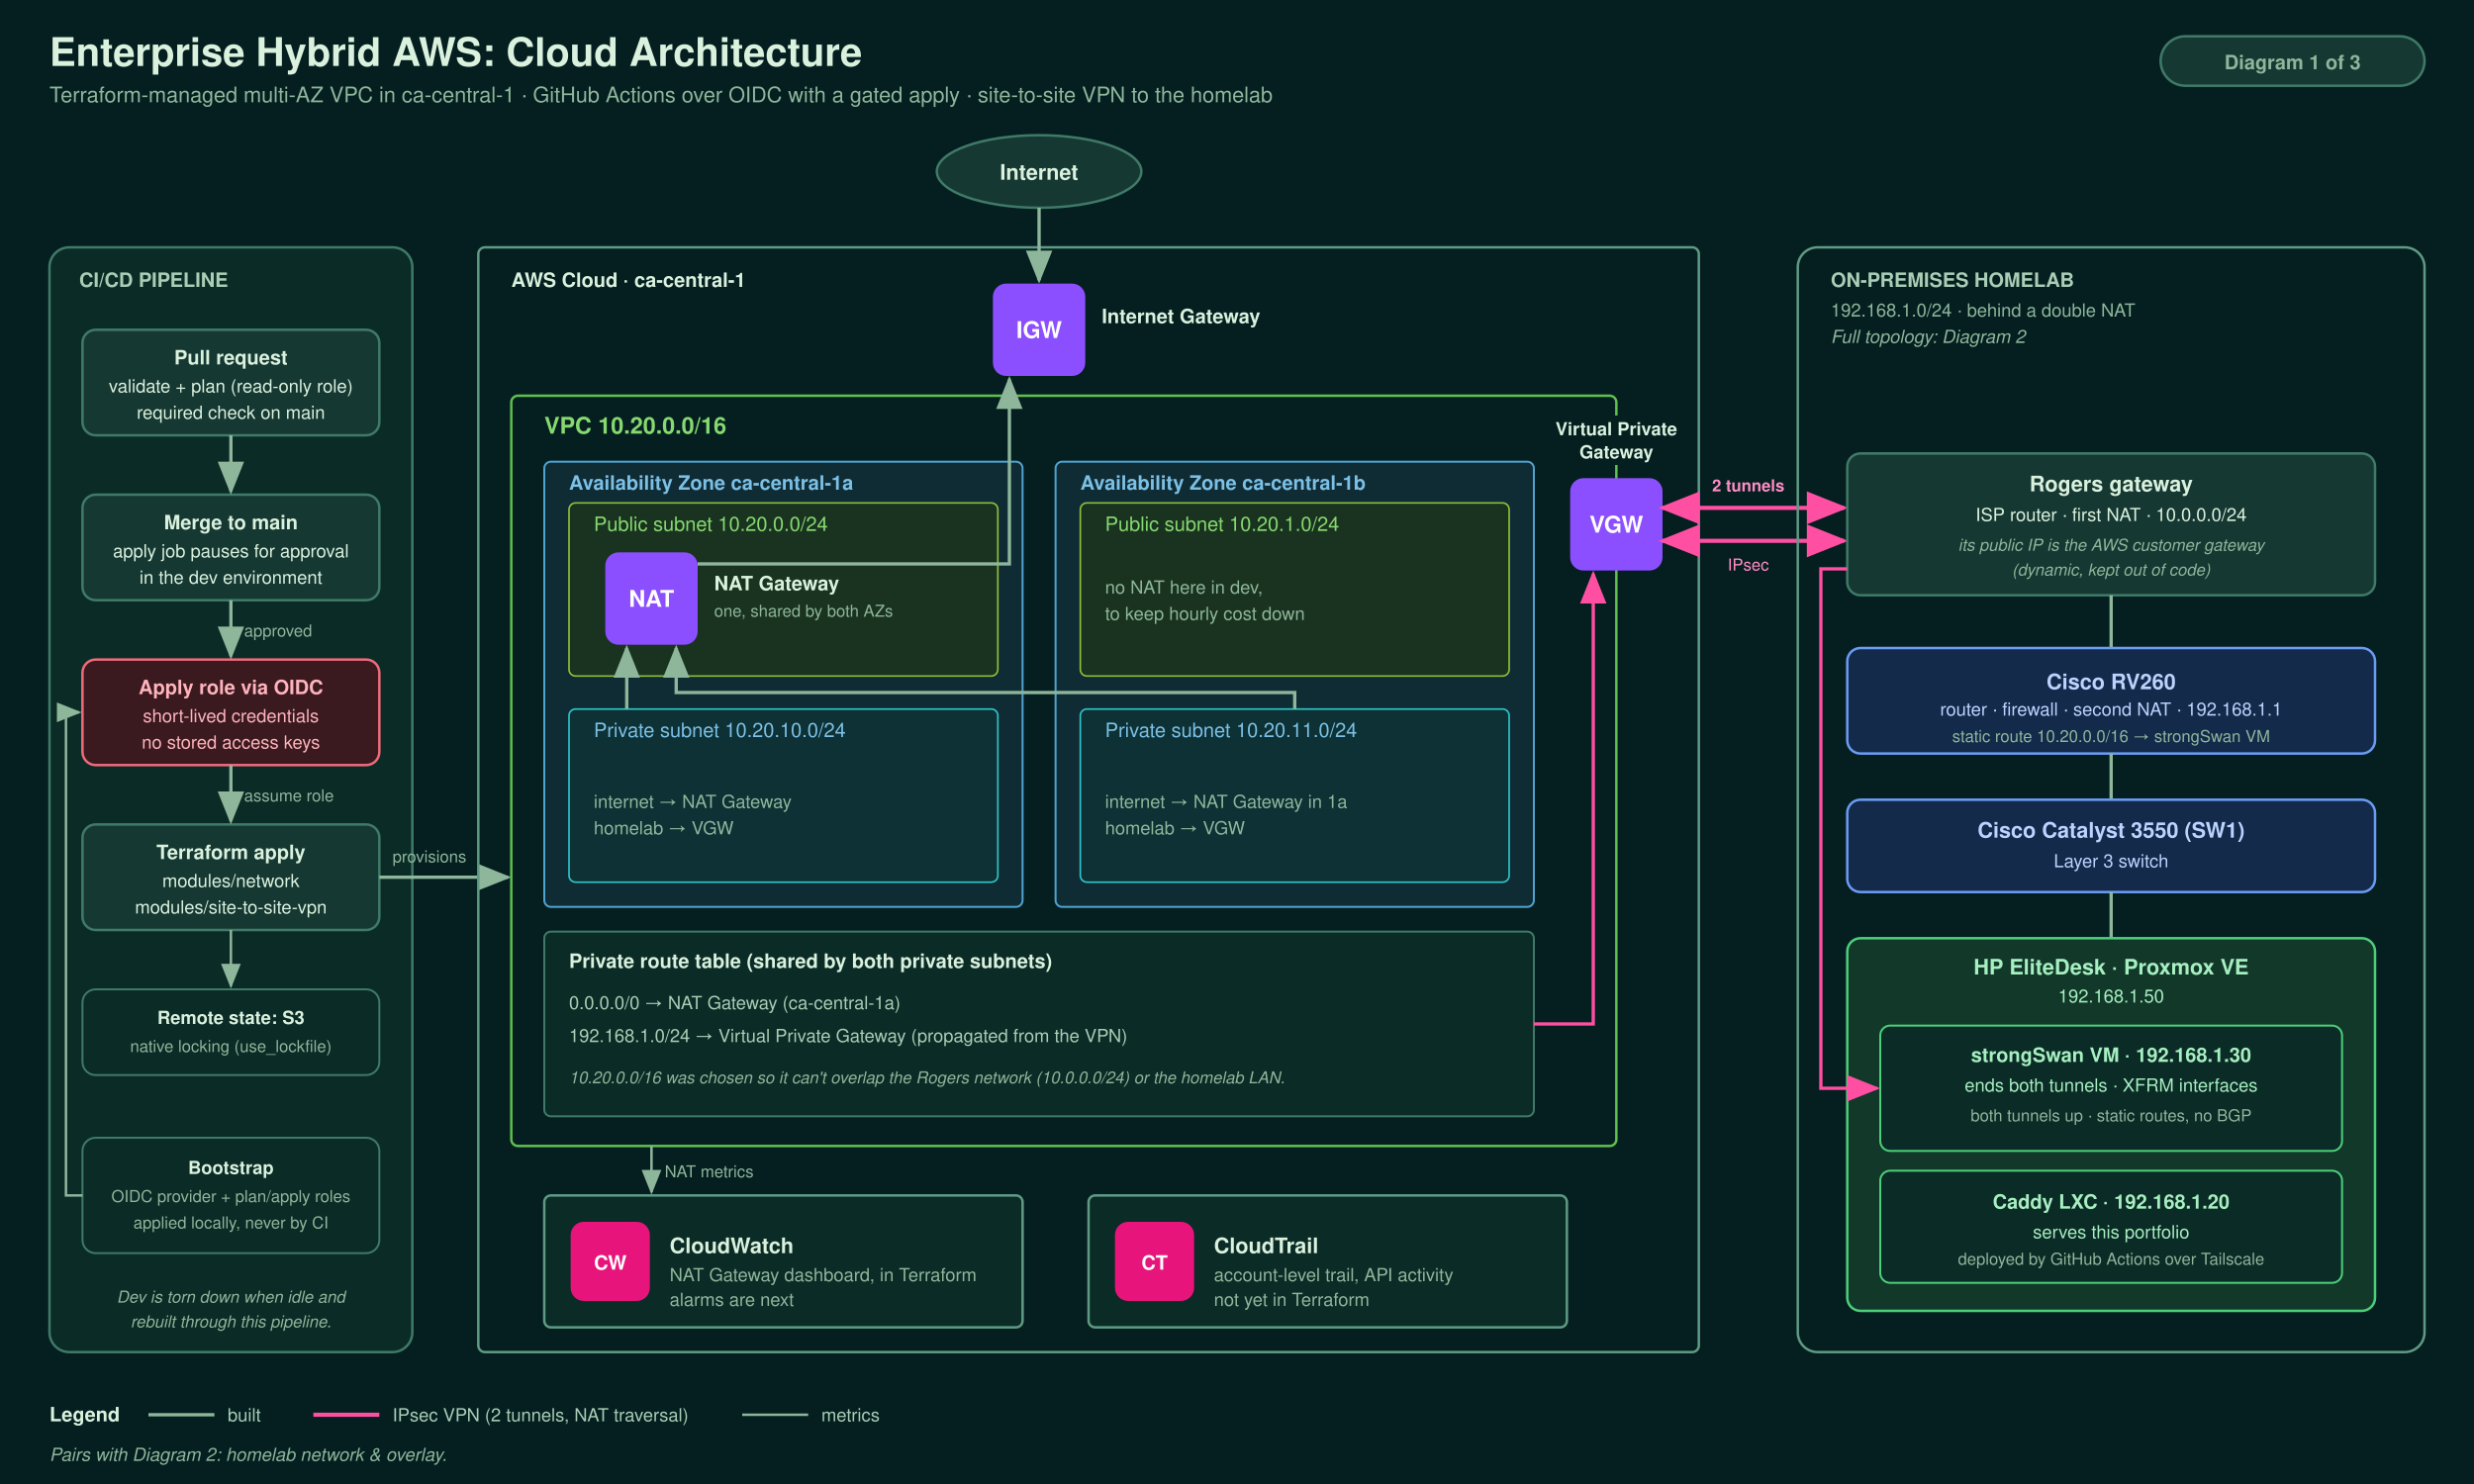
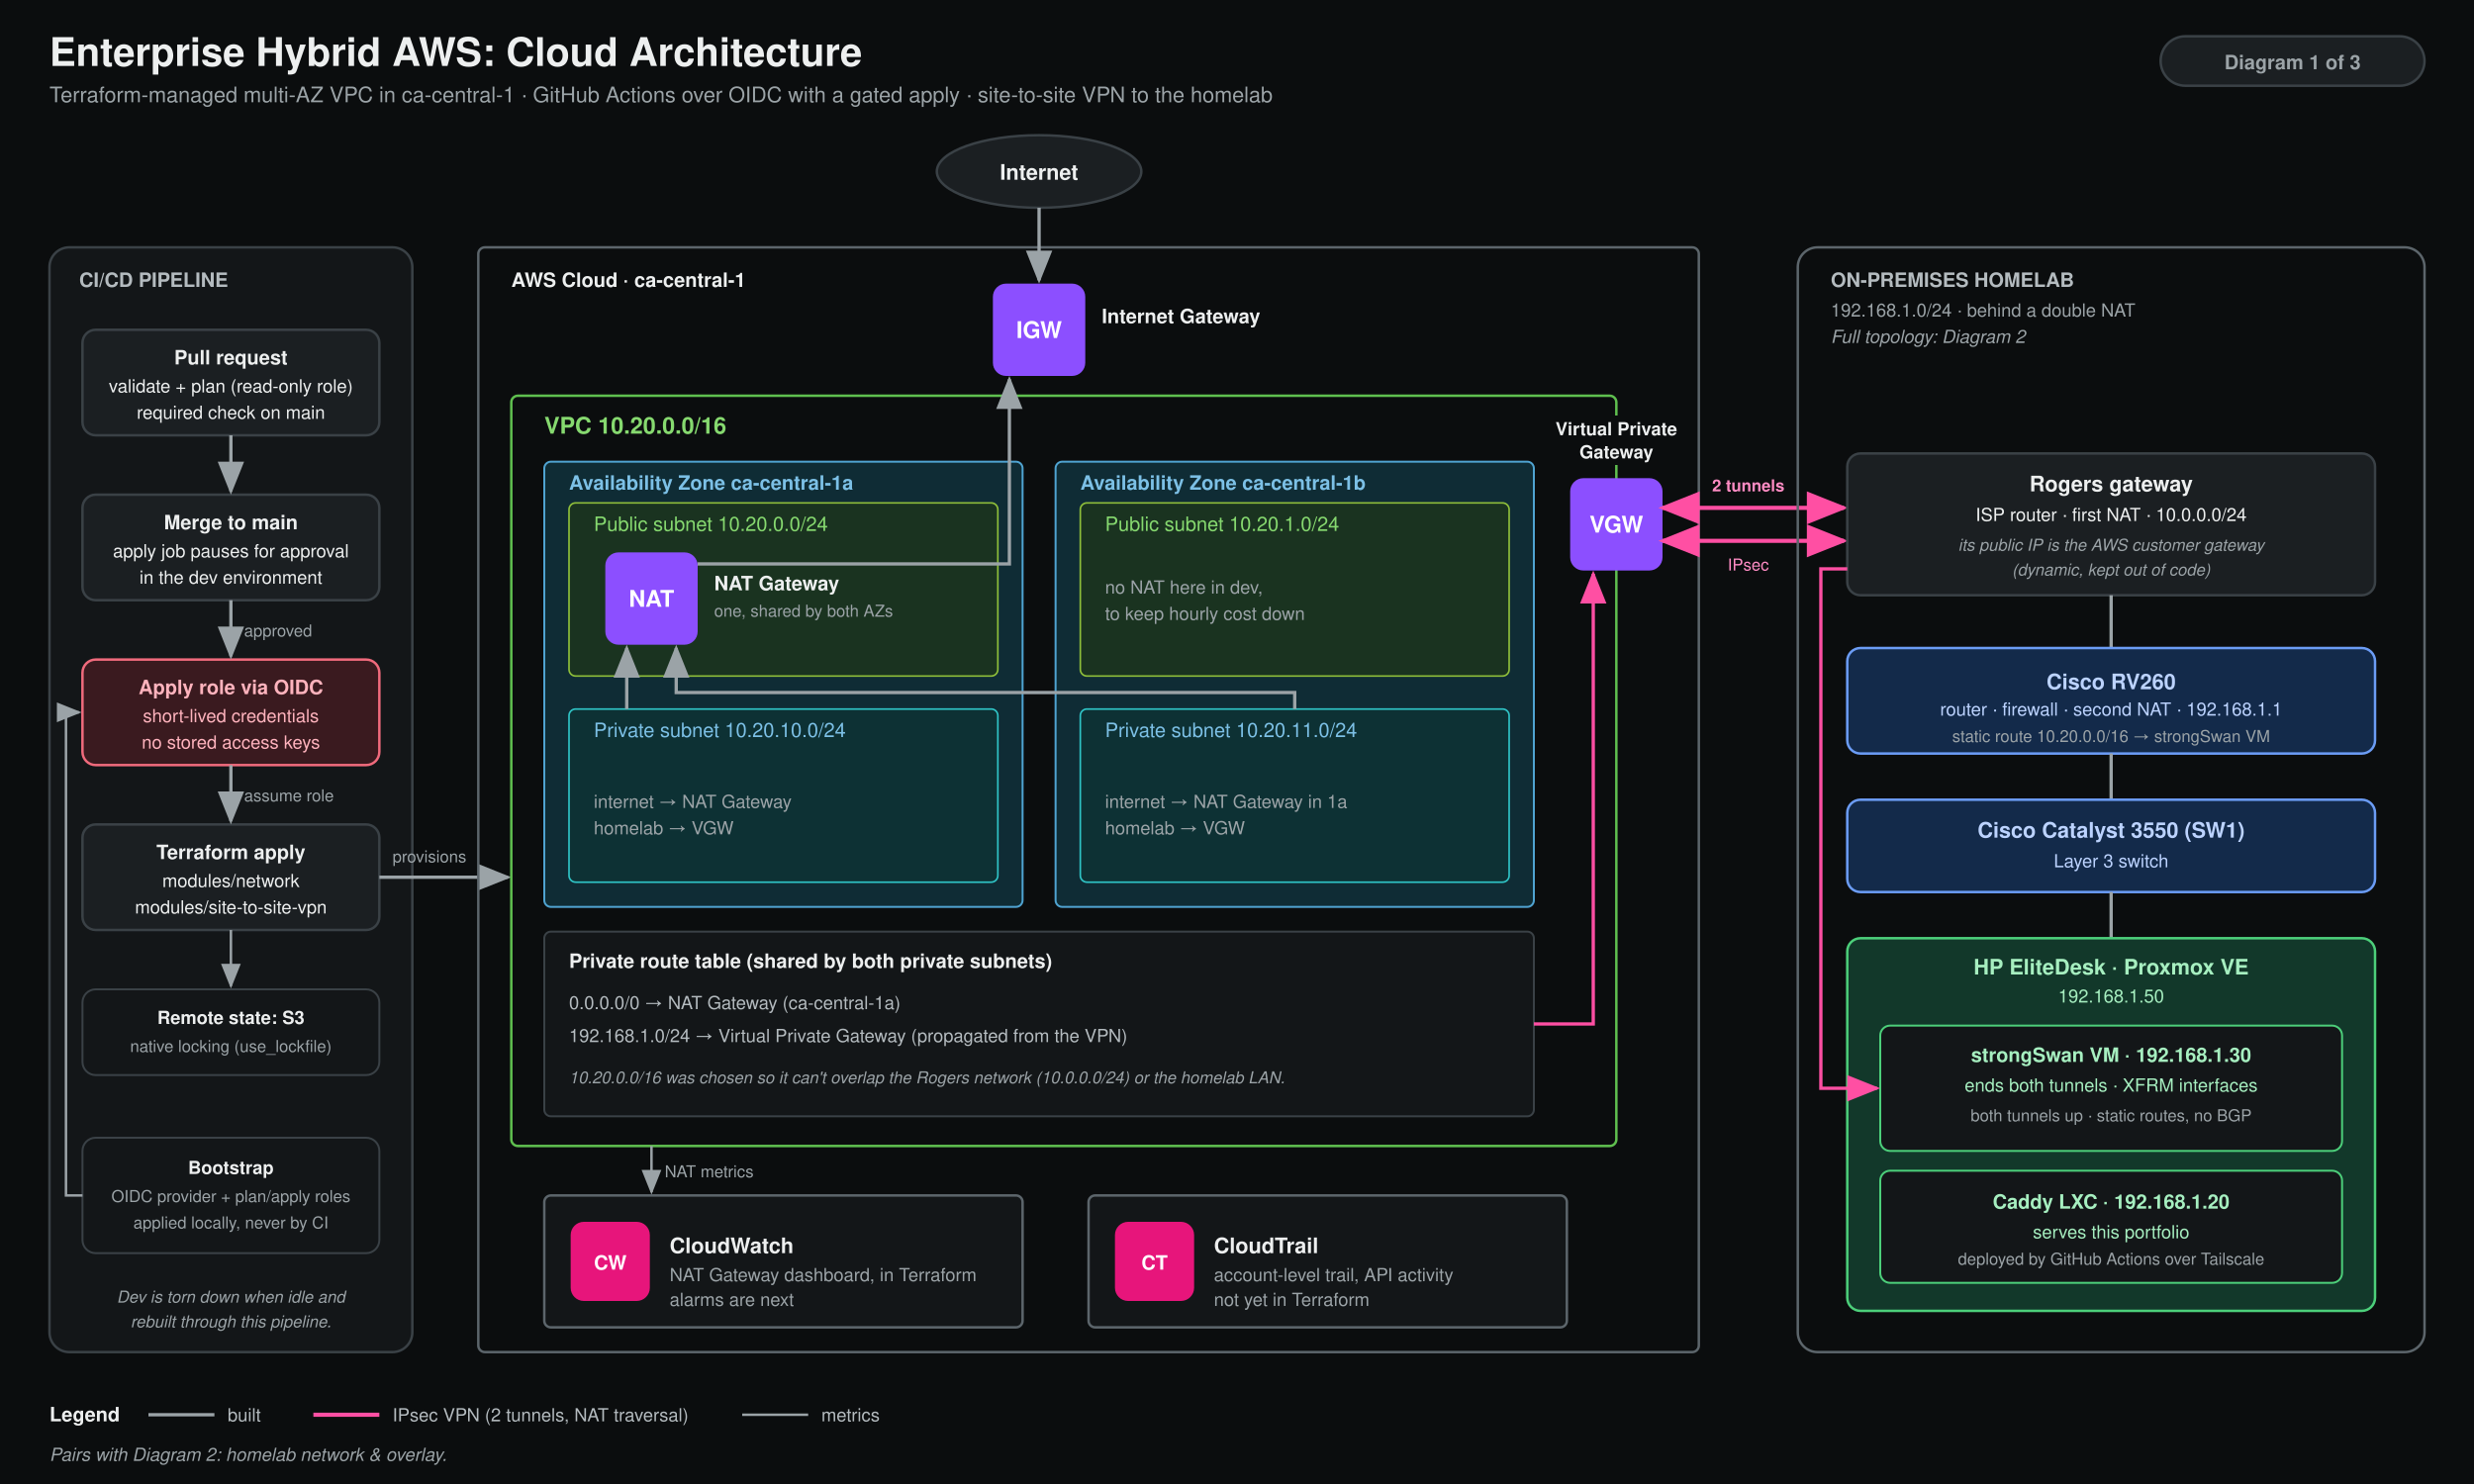
<svg xmlns="http://www.w3.org/2000/svg" viewBox="0 0 1500 900" width="1500" height="900" font-family="Helvetica, Arial, sans-serif">
  <defs>
    <marker id="m-s" markerWidth="10" markerHeight="8" refX="9" refY="4" orient="auto-start-reverse">
-       <path d="M0,0 L10,4 L0,8 z" fill="#8EB69B" />
+       <path d="M0,0 L10,4 L0,8 z" fill="#9BA3A7" />
    </marker>
    <marker id="m-a" markerWidth="10" markerHeight="8" refX="9" refY="4" orient="auto-start-reverse">
      <path d="M0,0 L10,4 L0,8 z" fill="#f0a53a" />
    </marker>
    <marker id="m-p" markerWidth="10" markerHeight="8" refX="9" refY="4" orient="auto-start-reverse">
      <path d="M0,0 L10,4 L0,8 z" fill="#ff4fa3" />
    </marker>
    <marker id="m-g" markerWidth="10" markerHeight="8" refX="9" refY="4" orient="auto-start-reverse">
-       <path d="M0,0 L10,4 L0,8 z" fill="#8EB69B" />
+       <path d="M0,0 L10,4 L0,8 z" fill="#9BA3A7" />
    </marker>
  </defs>
-   <rect width="1500" height="900" fill="#051F20" />
-   <text x="30" y="40" font-size="24" font-weight="bold" text-anchor="start" fill="#DAF1DE">Enterprise Hybrid AWS: Cloud Architecture</text>
-   <text x="30" y="62" font-size="13" font-weight="normal" text-anchor="start" fill="#8EB69B">Terraform-managed multi-AZ VPC in ca-central-1 · GitHub Actions over OIDC with a gated apply · site-to-site VPN to the homelab</text>
-   <rect x="1310" y="22" width="160" height="30" rx="15" fill="#163832" stroke="#3f7a68" stroke-width="1.5" />
-   <text x="1390" y="42" font-size="12" font-weight="bold" text-anchor="middle" fill="#8EB69B">Diagram 1 of 3</text>
-   <rect x="30" y="150" width="220" height="670" rx="12" fill="#0B2B26" stroke="#3f7a68" stroke-width="1.5" />
-   <text x="48" y="174" font-size="12" font-weight="bold" text-anchor="start" fill="#a9cdb5">CI/CD PIPELINE</text>
-   <rect x="50" y="200" width="180" height="64" rx="8" fill="#163832" stroke="#3f7a68" stroke-width="1.5" />
-   <text x="140" y="221" font-size="12" font-weight="bold" text-anchor="middle" fill="#DAF1DE">Pull request</text>
-   <text x="140" y="238" font-size="11" font-weight="normal" text-anchor="middle" fill="#DAF1DE">validate + plan (read-only role)</text>
-   <text x="140" y="254" font-size="11" font-weight="normal" text-anchor="middle" fill="#DAF1DE">required check on main</text>
-   <rect x="50" y="300" width="180" height="64" rx="8" fill="#163832" stroke="#3f7a68" stroke-width="1.5" />
-   <text x="140" y="321" font-size="12" font-weight="bold" text-anchor="middle" fill="#DAF1DE">Merge to main</text>
-   <text x="140" y="338" font-size="11" font-weight="normal" text-anchor="middle" fill="#DAF1DE">apply job pauses for approval</text>
-   <text x="140" y="354" font-size="11" font-weight="normal" text-anchor="middle" fill="#DAF1DE">in the dev environment</text>
+   <rect width="1500" height="900" fill="#0B0D0E" />
+   <text x="30" y="40" font-size="24" font-weight="bold" text-anchor="start" fill="#EDEFEF">Enterprise Hybrid AWS: Cloud Architecture</text>
+   <text x="30" y="62" font-size="13" font-weight="normal" text-anchor="start" fill="#9BA3A7">Terraform-managed multi-AZ VPC in ca-central-1 · GitHub Actions over OIDC with a gated apply · site-to-site VPN to the homelab</text>
+   <rect x="1310" y="22" width="160" height="30" rx="15" fill="#1B1F22" stroke="#3A4146" stroke-width="1.5" />
+   <text x="1390" y="42" font-size="12" font-weight="bold" text-anchor="middle" fill="#9BA3A7">Diagram 1 of 3</text>
+   <rect x="30" y="150" width="220" height="670" rx="12" fill="#131618" stroke="#3A4146" stroke-width="1.5" />
+   <text x="48" y="174" font-size="12" font-weight="bold" text-anchor="start" fill="#B4BBBF">CI/CD PIPELINE</text>
+   <rect x="50" y="200" width="180" height="64" rx="8" fill="#1B1F22" stroke="#3A4146" stroke-width="1.5" />
+   <text x="140" y="221" font-size="12" font-weight="bold" text-anchor="middle" fill="#EDEFEF">Pull request</text>
+   <text x="140" y="238" font-size="11" font-weight="normal" text-anchor="middle" fill="#EDEFEF">validate + plan (read-only role)</text>
+   <text x="140" y="254" font-size="11" font-weight="normal" text-anchor="middle" fill="#EDEFEF">required check on main</text>
+   <rect x="50" y="300" width="180" height="64" rx="8" fill="#1B1F22" stroke="#3A4146" stroke-width="1.5" />
+   <text x="140" y="321" font-size="12" font-weight="bold" text-anchor="middle" fill="#EDEFEF">Merge to main</text>
+   <text x="140" y="338" font-size="11" font-weight="normal" text-anchor="middle" fill="#EDEFEF">apply job pauses for approval</text>
+   <text x="140" y="354" font-size="11" font-weight="normal" text-anchor="middle" fill="#EDEFEF">in the dev environment</text>
  <rect x="50" y="400" width="180" height="64" rx="8" fill="#3a1a1f" stroke="#f06a7c" stroke-width="1.5" />
  <text x="140" y="421" font-size="12" font-weight="bold" text-anchor="middle" fill="#ffb3bd">Apply role via OIDC</text>
  <text x="140" y="438" font-size="11" font-weight="normal" text-anchor="middle" fill="#ffb3bd">short-lived credentials</text>
  <text x="140" y="454" font-size="11" font-weight="normal" text-anchor="middle" fill="#ffb3bd">no stored access keys</text>
-   <rect x="50" y="500" width="180" height="64" rx="8" fill="#163832" stroke="#3f7a68" stroke-width="1.5" />
-   <text x="140" y="521" font-size="12" font-weight="bold" text-anchor="middle" fill="#DAF1DE">Terraform apply</text>
-   <text x="140" y="538" font-size="11" font-weight="normal" text-anchor="middle" fill="#DAF1DE">modules/network</text>
-   <text x="140" y="554" font-size="11" font-weight="normal" text-anchor="middle" fill="#DAF1DE">modules/site-to-site-vpn</text>
-   <rect x="50" y="600" width="180" height="52" rx="8" fill="#0B2B26" stroke="#3f7a68" stroke-width="1.2" />
-   <text x="140" y="621" font-size="11" font-weight="bold" text-anchor="middle" fill="#DAF1DE">Remote state: S3</text>
-   <text x="140" y="638" font-size="10" font-weight="normal" text-anchor="middle" fill="#8EB69B">native locking (use_lockfile)</text>
-   <rect x="50" y="690" width="180" height="70" rx="8" fill="#0B2B26" stroke="#3f7a68" stroke-width="1.2" />
-   <text x="140" y="712" font-size="11" font-weight="bold" text-anchor="middle" fill="#DAF1DE">Bootstrap</text>
-   <text x="140" y="729" font-size="10" font-weight="normal" text-anchor="middle" fill="#8EB69B">OIDC provider + plan/apply roles</text>
-   <text x="140" y="745" font-size="10" font-weight="normal" text-anchor="middle" fill="#8EB69B">applied locally, never by CI</text>
-   <text x="140" y="790" font-size="10" font-weight="normal" text-anchor="middle" fill="#8EB69B" font-style="italic">Dev is torn down when idle and</text>
-   <text x="140" y="805" font-size="10" font-weight="normal" text-anchor="middle" fill="#8EB69B" font-style="italic">rebuilt through this pipeline.</text>
-   <path d="M140,264 V298" fill="none" stroke="#8EB69B" stroke-width="2" marker-end="url(#m-s)" />
-   <path d="M140,364 V398" fill="none" stroke="#8EB69B" stroke-width="2" marker-end="url(#m-s)" />
-   <text x="148" y="386" font-size="10" font-weight="normal" text-anchor="start" fill="#8EB69B">approved</text>
-   <path d="M140,464 V498" fill="none" stroke="#8EB69B" stroke-width="2" marker-end="url(#m-s)" />
-   <text x="148" y="486" font-size="10" font-weight="normal" text-anchor="start" fill="#8EB69B">assume role</text>
-   <path d="M140,564 V598" fill="none" stroke="#8EB69B" stroke-width="1.5" marker-end="url(#m-s)" />
-   <path d="M50,725 H40 V432 H48" fill="none" stroke="#8EB69B" stroke-width="1.5" marker-end="url(#m-s)" />
-   <path d="M230,532 H308" fill="none" stroke="#8EB69B" stroke-width="2" marker-end="url(#m-s)" />
-   <text x="238" y="523" font-size="10" font-weight="normal" text-anchor="start" fill="#8EB69B">provisions</text>
-   <rect x="290" y="150" width="740" height="670" rx="4" fill="none" stroke="#5f9a84" stroke-width="1.5" />
-   <text x="310" y="174" font-size="12" font-weight="bold" text-anchor="start" fill="#DAF1DE">AWS Cloud · ca-central-1</text>
-   <ellipse cx="630" cy="104" rx="62" ry="22" fill="#163832" stroke="#3f7a68" stroke-width="1.5" />
-   <text x="630" y="109" font-size="13" font-weight="bold" text-anchor="middle" fill="#DAF1DE">Internet</text>
-   <path d="M630,126 V170" fill="none" stroke="#8EB69B" stroke-width="2" marker-end="url(#m-s)" />
+   <rect x="50" y="500" width="180" height="64" rx="8" fill="#1B1F22" stroke="#3A4146" stroke-width="1.5" />
+   <text x="140" y="521" font-size="12" font-weight="bold" text-anchor="middle" fill="#EDEFEF">Terraform apply</text>
+   <text x="140" y="538" font-size="11" font-weight="normal" text-anchor="middle" fill="#EDEFEF">modules/network</text>
+   <text x="140" y="554" font-size="11" font-weight="normal" text-anchor="middle" fill="#EDEFEF">modules/site-to-site-vpn</text>
+   <rect x="50" y="600" width="180" height="52" rx="8" fill="#131618" stroke="#3A4146" stroke-width="1.2" />
+   <text x="140" y="621" font-size="11" font-weight="bold" text-anchor="middle" fill="#EDEFEF">Remote state: S3</text>
+   <text x="140" y="638" font-size="10" font-weight="normal" text-anchor="middle" fill="#9BA3A7">native locking (use_lockfile)</text>
+   <rect x="50" y="690" width="180" height="70" rx="8" fill="#131618" stroke="#3A4146" stroke-width="1.2" />
+   <text x="140" y="712" font-size="11" font-weight="bold" text-anchor="middle" fill="#EDEFEF">Bootstrap</text>
+   <text x="140" y="729" font-size="10" font-weight="normal" text-anchor="middle" fill="#9BA3A7">OIDC provider + plan/apply roles</text>
+   <text x="140" y="745" font-size="10" font-weight="normal" text-anchor="middle" fill="#9BA3A7">applied locally, never by CI</text>
+   <text x="140" y="790" font-size="10" font-weight="normal" text-anchor="middle" fill="#9BA3A7" font-style="italic">Dev is torn down when idle and</text>
+   <text x="140" y="805" font-size="10" font-weight="normal" text-anchor="middle" fill="#9BA3A7" font-style="italic">rebuilt through this pipeline.</text>
+   <path d="M140,264 V298" fill="none" stroke="#9BA3A7" stroke-width="2" marker-end="url(#m-s)" />
+   <path d="M140,364 V398" fill="none" stroke="#9BA3A7" stroke-width="2" marker-end="url(#m-s)" />
+   <text x="148" y="386" font-size="10" font-weight="normal" text-anchor="start" fill="#9BA3A7">approved</text>
+   <path d="M140,464 V498" fill="none" stroke="#9BA3A7" stroke-width="2" marker-end="url(#m-s)" />
+   <text x="148" y="486" font-size="10" font-weight="normal" text-anchor="start" fill="#9BA3A7">assume role</text>
+   <path d="M140,564 V598" fill="none" stroke="#9BA3A7" stroke-width="1.5" marker-end="url(#m-s)" />
+   <path d="M50,725 H40 V432 H48" fill="none" stroke="#9BA3A7" stroke-width="1.5" marker-end="url(#m-s)" />
+   <path d="M230,532 H308" fill="none" stroke="#9BA3A7" stroke-width="2" marker-end="url(#m-s)" />
+   <text x="238" y="523" font-size="10" font-weight="normal" text-anchor="start" fill="#9BA3A7">provisions</text>
+   <rect x="290" y="150" width="740" height="670" rx="4" fill="none" stroke="#5C656B" stroke-width="1.5" />
+   <text x="310" y="174" font-size="12" font-weight="bold" text-anchor="start" fill="#EDEFEF">AWS Cloud · ca-central-1</text>
+   <ellipse cx="630" cy="104" rx="62" ry="22" fill="#1B1F22" stroke="#3A4146" stroke-width="1.5" />
+   <text x="630" y="109" font-size="13" font-weight="bold" text-anchor="middle" fill="#EDEFEF">Internet</text>
+   <path d="M630,126 V170" fill="none" stroke="#9BA3A7" stroke-width="2" marker-end="url(#m-s)" />
  <rect x="602" y="172" width="56" height="56" rx="8" fill="#8c4fff" />
  <text x="630" y="205" font-size="14" font-weight="bold" text-anchor="middle" fill="#ffffff">IGW</text>
-   <text x="668" y="196" font-size="12" font-weight="bold" text-anchor="start" fill="#DAF1DE">Internet Gateway</text>
+   <text x="668" y="196" font-size="12" font-weight="bold" text-anchor="start" fill="#EDEFEF">Internet Gateway</text>
  <rect x="310" y="240" width="670" height="455" rx="4" fill="none" stroke="#5fbf4f" stroke-width="1.5" />
  <text x="330" y="263" font-size="14" font-weight="bold" text-anchor="start" fill="#86d96f">VPC 10.20.0.0/16</text>
  <rect x="330" y="280" width="290" height="270" rx="4" fill="#0f2c35" stroke="#4fa3d1" stroke-width="1.2" />
  <text x="345" y="297" font-size="12" font-weight="bold" text-anchor="start" fill="#7cc0e6">Availability Zone ca-central-1a</text>
  <rect x="345" y="305" width="260" height="105" rx="4" fill="#1a3320" stroke="#8fbf3a" stroke-width="1" />
  <text x="360" y="322" font-size="12" font-weight="normal" text-anchor="start" fill="#86d96f">Public subnet 10.20.0.0/24</text>
  <rect x="367" y="335" width="56" height="56" rx="8" fill="#8c4fff" />
  <text x="395" y="368" font-size="14" font-weight="bold" text-anchor="middle" fill="#ffffff">NAT</text>
-   <text x="433" y="358" font-size="12" font-weight="bold" text-anchor="start" fill="#DAF1DE">NAT Gateway</text>
-   <text x="433" y="374" font-size="10" font-weight="normal" text-anchor="start" fill="#8EB69B">one, shared by both AZs</text>
+   <text x="433" y="358" font-size="12" font-weight="bold" text-anchor="start" fill="#EDEFEF">NAT Gateway</text>
+   <text x="433" y="374" font-size="10" font-weight="normal" text-anchor="start" fill="#9BA3A7">one, shared by both AZs</text>
  <rect x="345" y="430" width="260" height="105" rx="4" fill="#0d3134" stroke="#2fc4c6" stroke-width="1" />
  <text x="360" y="447" font-size="12" font-weight="normal" text-anchor="start" fill="#7cc0e6">Private subnet 10.20.10.0/24</text>
-   <text x="360" y="490" font-size="11" font-weight="normal" text-anchor="start" fill="#8EB69B">internet → NAT Gateway</text>
-   <text x="360" y="506" font-size="11" font-weight="normal" text-anchor="start" fill="#8EB69B">homelab → VGW</text>
+   <text x="360" y="490" font-size="11" font-weight="normal" text-anchor="start" fill="#9BA3A7">internet → NAT Gateway</text>
+   <text x="360" y="506" font-size="11" font-weight="normal" text-anchor="start" fill="#9BA3A7">homelab → VGW</text>
  <rect x="640" y="280" width="290" height="270" rx="4" fill="#0f2c35" stroke="#4fa3d1" stroke-width="1.2" />
  <text x="655" y="297" font-size="12" font-weight="bold" text-anchor="start" fill="#7cc0e6">Availability Zone ca-central-1b</text>
  <rect x="655" y="305" width="260" height="105" rx="4" fill="#1a3320" stroke="#8fbf3a" stroke-width="1" />
  <text x="670" y="322" font-size="12" font-weight="normal" text-anchor="start" fill="#86d96f">Public subnet 10.20.1.0/24</text>
-   <text x="670" y="360" font-size="11" font-weight="normal" text-anchor="start" fill="#8EB69B">no NAT here in dev,</text>
-   <text x="670" y="376" font-size="11" font-weight="normal" text-anchor="start" fill="#8EB69B">to keep hourly cost down</text>
+   <text x="670" y="360" font-size="11" font-weight="normal" text-anchor="start" fill="#9BA3A7">no NAT here in dev,</text>
+   <text x="670" y="376" font-size="11" font-weight="normal" text-anchor="start" fill="#9BA3A7">to keep hourly cost down</text>
  <rect x="655" y="430" width="260" height="105" rx="4" fill="#0d3134" stroke="#2fc4c6" stroke-width="1" />
  <text x="670" y="447" font-size="12" font-weight="normal" text-anchor="start" fill="#7cc0e6">Private subnet 10.20.11.0/24</text>
-   <text x="670" y="490" font-size="11" font-weight="normal" text-anchor="start" fill="#8EB69B">internet → NAT Gateway in 1a</text>
-   <text x="670" y="506" font-size="11" font-weight="normal" text-anchor="start" fill="#8EB69B">homelab → VGW</text>
-   <path d="M380,430 V393" fill="none" stroke="#8EB69B" stroke-width="2" marker-end="url(#m-s)" />
-   <path d="M785,430 V420 H410 V393" fill="none" stroke="#8EB69B" stroke-width="2" marker-end="url(#m-s)" />
-   <path d="M423,342 H612 V230" fill="none" stroke="#8EB69B" stroke-width="2" marker-end="url(#m-s)" />
-   <rect x="330" y="565" width="600" height="112" rx="4" fill="#0B2B26" stroke="#3f7a68" stroke-width="1.2" />
-   <text x="345" y="587" font-size="12" font-weight="bold" text-anchor="start" fill="#DAF1DE">Private route table (shared by both private subnets)</text>
-   <text x="345" y="612" font-size="11" font-weight="normal" text-anchor="start" fill="#a9cdb5">0.0.0.0/0  →  NAT Gateway (ca-central-1a)</text>
-   <text x="345" y="632" font-size="11" font-weight="normal" text-anchor="start" fill="#a9cdb5">192.168.1.0/24  →  Virtual Private Gateway (propagated from the VPN)</text>
-   <text x="345" y="657" font-size="10" font-weight="normal" text-anchor="start" fill="#8EB69B" font-style="italic">10.20.0.0/16 was chosen so it can't overlap the Rogers network (10.0.0.0/24) or the homelab LAN.</text>
+   <text x="670" y="490" font-size="11" font-weight="normal" text-anchor="start" fill="#9BA3A7">internet → NAT Gateway in 1a</text>
+   <text x="670" y="506" font-size="11" font-weight="normal" text-anchor="start" fill="#9BA3A7">homelab → VGW</text>
+   <path d="M380,430 V393" fill="none" stroke="#9BA3A7" stroke-width="2" marker-end="url(#m-s)" />
+   <path d="M785,430 V420 H410 V393" fill="none" stroke="#9BA3A7" stroke-width="2" marker-end="url(#m-s)" />
+   <path d="M423,342 H612 V230" fill="none" stroke="#9BA3A7" stroke-width="2" marker-end="url(#m-s)" />
+   <rect x="330" y="565" width="600" height="112" rx="4" fill="#131618" stroke="#3A4146" stroke-width="1.2" />
+   <text x="345" y="587" font-size="12" font-weight="bold" text-anchor="start" fill="#EDEFEF">Private route table (shared by both private subnets)</text>
+   <text x="345" y="612" font-size="11" font-weight="normal" text-anchor="start" fill="#B4BBBF">0.0.0.0/0  →  NAT Gateway (ca-central-1a)</text>
+   <text x="345" y="632" font-size="11" font-weight="normal" text-anchor="start" fill="#B4BBBF">192.168.1.0/24  →  Virtual Private Gateway (propagated from the VPN)</text>
+   <text x="345" y="657" font-size="10" font-weight="normal" text-anchor="start" fill="#9BA3A7" font-style="italic">10.20.0.0/16 was chosen so it can't overlap the Rogers network (10.0.0.0/24) or the homelab LAN.</text>
  <path d="M930,621 H966 V348" fill="none" stroke="#ff4fa3" stroke-width="2" marker-end="url(#m-p)" />
  <rect x="952" y="290" width="56" height="56" rx="8" fill="#8c4fff" />
  <text x="980" y="323" font-size="14" font-weight="bold" text-anchor="middle" fill="#ffffff">VGW</text>
-   <rect x="930" y="252" width="99" height="30" fill="#051F20" />
-   <text x="980" y="264" font-size="11" font-weight="bold" text-anchor="middle" fill="#DAF1DE">Virtual Private</text>
-   <text x="980" y="278" font-size="11" font-weight="bold" text-anchor="middle" fill="#DAF1DE">Gateway</text>
-   <rect x="330" y="725" width="290" height="80" rx="4" fill="#0B2B26" stroke="#5f9a84" stroke-width="1.5" />
+   <rect x="930" y="252" width="99" height="30" fill="#0B0D0E" />
+   <text x="980" y="264" font-size="11" font-weight="bold" text-anchor="middle" fill="#EDEFEF">Virtual Private</text>
+   <text x="980" y="278" font-size="11" font-weight="bold" text-anchor="middle" fill="#EDEFEF">Gateway</text>
+   <rect x="330" y="725" width="290" height="80" rx="4" fill="#131618" stroke="#5C656B" stroke-width="1.5" />
  <rect x="346" y="741" width="48" height="48" rx="8" fill="#e7157b" />
  <text x="370" y="770" font-size="12" font-weight="bold" text-anchor="middle" fill="#ffffff">CW</text>
-   <text x="406" y="760" font-size="13" font-weight="bold" text-anchor="start" fill="#DAF1DE">CloudWatch</text>
-   <text x="406" y="777" font-size="11" font-weight="normal" text-anchor="start" fill="#8EB69B">NAT Gateway dashboard, in Terraform</text>
-   <text x="406" y="792" font-size="11" font-weight="normal" text-anchor="start" fill="#8EB69B">alarms are next</text>
-   <path d="M395,695 V723" fill="none" stroke="#8EB69B" stroke-width="1.5" marker-end="url(#m-g)" />
-   <text x="403" y="714" font-size="10" font-weight="normal" text-anchor="start" fill="#8EB69B">NAT metrics</text>
-   <rect x="660" y="725" width="290" height="80" rx="4" fill="#0B2B26" stroke="#5f9a84" stroke-width="1.5" />
+   <text x="406" y="760" font-size="13" font-weight="bold" text-anchor="start" fill="#EDEFEF">CloudWatch</text>
+   <text x="406" y="777" font-size="11" font-weight="normal" text-anchor="start" fill="#9BA3A7">NAT Gateway dashboard, in Terraform</text>
+   <text x="406" y="792" font-size="11" font-weight="normal" text-anchor="start" fill="#9BA3A7">alarms are next</text>
+   <path d="M395,695 V723" fill="none" stroke="#9BA3A7" stroke-width="1.5" marker-end="url(#m-g)" />
+   <text x="403" y="714" font-size="10" font-weight="normal" text-anchor="start" fill="#9BA3A7">NAT metrics</text>
+   <rect x="660" y="725" width="290" height="80" rx="4" fill="#131618" stroke="#5C656B" stroke-width="1.5" />
  <rect x="676" y="741" width="48" height="48" rx="8" fill="#e7157b" />
  <text x="700" y="770" font-size="12" font-weight="bold" text-anchor="middle" fill="#ffffff">CT</text>
-   <text x="736" y="760" font-size="13" font-weight="bold" text-anchor="start" fill="#DAF1DE">CloudTrail</text>
-   <text x="736" y="777" font-size="11" font-weight="normal" text-anchor="start" fill="#8EB69B">account-level trail, API activity</text>
-   <text x="736" y="792" font-size="11" font-weight="normal" text-anchor="start" fill="#8EB69B">not yet in Terraform</text>
+   <text x="736" y="760" font-size="13" font-weight="bold" text-anchor="start" fill="#EDEFEF">CloudTrail</text>
+   <text x="736" y="777" font-size="11" font-weight="normal" text-anchor="start" fill="#9BA3A7">account-level trail, API activity</text>
+   <text x="736" y="792" font-size="11" font-weight="normal" text-anchor="start" fill="#9BA3A7">not yet in Terraform</text>
  <path d="M1008,308 H1118" fill="none" stroke="#ff4fa3" stroke-width="2.5" marker-end="url(#m-p)" marker-start="url(#m-p)" />
  <path d="M1008,328 H1118" fill="none" stroke="#ff4fa3" stroke-width="2.5" marker-end="url(#m-p)" marker-start="url(#m-p)" />
  <text x="1060" y="298" font-size="10" font-weight="bold" text-anchor="middle" fill="#ff8cc4">2 tunnels</text>
  <text x="1060" y="346" font-size="10" font-weight="normal" text-anchor="middle" fill="#ff8cc4">IPsec</text>
-   <rect x="1090" y="150" width="380" height="670" rx="12" fill="none" stroke="#5f9a84" stroke-width="1.5" />
-   <text x="1110" y="174" font-size="12" font-weight="bold" text-anchor="start" fill="#a9cdb5">ON-PREMISES HOMELAB</text>
-   <text x="1110" y="192" font-size="11" font-weight="normal" text-anchor="start" fill="#8EB69B">192.168.1.0/24 · behind a double NAT</text>
-   <text x="1110" y="208" font-size="11" font-weight="normal" text-anchor="start" fill="#8EB69B" font-style="italic">Full topology: Diagram 2</text>
-   <rect x="1120" y="275" width="320" height="86" rx="8" fill="#163832" stroke="#3f7a68" stroke-width="1.5" />
-   <text x="1280" y="298" font-size="13" font-weight="bold" text-anchor="middle" fill="#DAF1DE">Rogers gateway</text>
-   <text x="1280" y="316" font-size="11" font-weight="normal" text-anchor="middle" fill="#DAF1DE">ISP router · first NAT · 10.0.0.0/24</text>
-   <text x="1280" y="334" font-size="10" font-weight="normal" text-anchor="middle" fill="#8EB69B" font-style="italic">its public IP is the AWS customer gateway</text>
-   <text x="1280" y="349" font-size="10" font-weight="normal" text-anchor="middle" fill="#8EB69B" font-style="italic">(dynamic, kept out of code)</text>
-   <path d="M1280,361 V393" fill="none" stroke="#8EB69B" stroke-width="2" />
+   <rect x="1090" y="150" width="380" height="670" rx="12" fill="none" stroke="#5C656B" stroke-width="1.5" />
+   <text x="1110" y="174" font-size="12" font-weight="bold" text-anchor="start" fill="#B4BBBF">ON-PREMISES HOMELAB</text>
+   <text x="1110" y="192" font-size="11" font-weight="normal" text-anchor="start" fill="#9BA3A7">192.168.1.0/24 · behind a double NAT</text>
+   <text x="1110" y="208" font-size="11" font-weight="normal" text-anchor="start" fill="#9BA3A7" font-style="italic">Full topology: Diagram 2</text>
+   <rect x="1120" y="275" width="320" height="86" rx="8" fill="#1B1F22" stroke="#3A4146" stroke-width="1.5" />
+   <text x="1280" y="298" font-size="13" font-weight="bold" text-anchor="middle" fill="#EDEFEF">Rogers gateway</text>
+   <text x="1280" y="316" font-size="11" font-weight="normal" text-anchor="middle" fill="#EDEFEF">ISP router · first NAT · 10.0.0.0/24</text>
+   <text x="1280" y="334" font-size="10" font-weight="normal" text-anchor="middle" fill="#9BA3A7" font-style="italic">its public IP is the AWS customer gateway</text>
+   <text x="1280" y="349" font-size="10" font-weight="normal" text-anchor="middle" fill="#9BA3A7" font-style="italic">(dynamic, kept out of code)</text>
+   <path d="M1280,361 V393" fill="none" stroke="#9BA3A7" stroke-width="2" />
  <rect x="1120" y="393" width="320" height="64" rx="8" fill="#132a4a" stroke="#6b9cf5" stroke-width="1.5" />
  <text x="1280" y="418" font-size="13" font-weight="bold" text-anchor="middle" fill="#bcd3ff">Cisco RV260</text>
  <text x="1280" y="434" font-size="11" font-weight="normal" text-anchor="middle" fill="#bcd3ff">router · firewall · second NAT · 192.168.1.1</text>
-   <text x="1280" y="450" font-size="10" font-weight="normal" text-anchor="middle" fill="#8EB69B">static route 10.20.0.0/16 → strongSwan VM</text>
-   <path d="M1280,457 V485" fill="none" stroke="#8EB69B" stroke-width="2" />
+   <text x="1280" y="450" font-size="10" font-weight="normal" text-anchor="middle" fill="#9BA3A7">static route 10.20.0.0/16 → strongSwan VM</text>
+   <path d="M1280,457 V485" fill="none" stroke="#9BA3A7" stroke-width="2" />
  <rect x="1120" y="485" width="320" height="56" rx="8" fill="#132a4a" stroke="#6b9cf5" stroke-width="1.5" />
  <text x="1280" y="508" font-size="13" font-weight="bold" text-anchor="middle" fill="#bcd3ff">Cisco Catalyst 3550 (SW1)</text>
  <text x="1280" y="526" font-size="11" font-weight="normal" text-anchor="middle" fill="#bcd3ff">Layer 3 switch</text>
-   <path d="M1280,541 V569" fill="none" stroke="#8EB69B" stroke-width="2" />
+   <path d="M1280,541 V569" fill="none" stroke="#9BA3A7" stroke-width="2" />
  <rect x="1120" y="569" width="320" height="226" rx="8" fill="#12382a" stroke="#4ccf7a" stroke-width="1.5" />
  <text x="1280" y="591" font-size="13" font-weight="bold" text-anchor="middle" fill="#a6efc0">HP EliteDesk · Proxmox VE</text>
  <text x="1280" y="608" font-size="11" font-weight="normal" text-anchor="middle" fill="#a6efc0">192.168.1.50</text>
-   <rect x="1140" y="622" width="280" height="76" rx="6" fill="#0B2B26" stroke="#4ccf7a" stroke-width="1.2" />
+   <rect x="1140" y="622" width="280" height="76" rx="6" fill="#131618" stroke="#4ccf7a" stroke-width="1.2" />
  <text x="1280" y="644" font-size="12" font-weight="bold" text-anchor="middle" fill="#a6efc0">strongSwan VM · 192.168.1.30</text>
  <text x="1280" y="662" font-size="11" font-weight="normal" text-anchor="middle" fill="#a6efc0">ends both tunnels · XFRM interfaces</text>
-   <text x="1280" y="680" font-size="10" font-weight="normal" text-anchor="middle" fill="#8EB69B">both tunnels up · static routes, no BGP</text>
-   <rect x="1140" y="710" width="280" height="68" rx="6" fill="#0B2B26" stroke="#4ccf7a" stroke-width="1.2" />
+   <text x="1280" y="680" font-size="10" font-weight="normal" text-anchor="middle" fill="#9BA3A7">both tunnels up · static routes, no BGP</text>
+   <rect x="1140" y="710" width="280" height="68" rx="6" fill="#131618" stroke="#4ccf7a" stroke-width="1.2" />
  <text x="1280" y="733" font-size="12" font-weight="bold" text-anchor="middle" fill="#a6efc0">Caddy LXC · 192.168.1.20</text>
  <text x="1280" y="751" font-size="11" font-weight="normal" text-anchor="middle" fill="#a6efc0">serves this portfolio</text>
-   <text x="1280" y="767" font-size="10" font-weight="normal" text-anchor="middle" fill="#8EB69B">deployed by GitHub Actions over Tailscale</text>
+   <text x="1280" y="767" font-size="10" font-weight="normal" text-anchor="middle" fill="#9BA3A7">deployed by GitHub Actions over Tailscale</text>
  <path d="M1120,345 H1104 V660 H1138" fill="none" stroke="#ff4fa3" stroke-width="2" marker-end="url(#m-p)" />
-   <text x="30" y="862" font-size="12" font-weight="bold" text-anchor="start" fill="#DAF1DE">Legend</text>
-   <path d="M90,858 H130" fill="none" stroke="#8EB69B" stroke-width="2" />
-   <text x="138" y="862" font-size="11" font-weight="normal" text-anchor="start" fill="#a9cdb5">built</text>
+   <text x="30" y="862" font-size="12" font-weight="bold" text-anchor="start" fill="#EDEFEF">Legend</text>
+   <path d="M90,858 H130" fill="none" stroke="#9BA3A7" stroke-width="2" />
+   <text x="138" y="862" font-size="11" font-weight="normal" text-anchor="start" fill="#B4BBBF">built</text>
  <path d="M190,858 H230" fill="none" stroke="#ff4fa3" stroke-width="2.5" />
-   <text x="238" y="862" font-size="11" font-weight="normal" text-anchor="start" fill="#a9cdb5">IPsec VPN (2 tunnels, NAT traversal)</text>
-   <path d="M450,858 H490" fill="none" stroke="#8EB69B" stroke-width="1.5" />
-   <text x="498" y="862" font-size="11" font-weight="normal" text-anchor="start" fill="#a9cdb5">metrics</text>
-   <text x="30" y="886" font-size="11" font-weight="normal" text-anchor="start" fill="#8EB69B" font-style="italic">Pairs with Diagram 2: homelab network &amp; overlay.</text>
+   <text x="238" y="862" font-size="11" font-weight="normal" text-anchor="start" fill="#B4BBBF">IPsec VPN (2 tunnels, NAT traversal)</text>
+   <path d="M450,858 H490" fill="none" stroke="#9BA3A7" stroke-width="1.5" />
+   <text x="498" y="862" font-size="11" font-weight="normal" text-anchor="start" fill="#B4BBBF">metrics</text>
+   <text x="30" y="886" font-size="11" font-weight="normal" text-anchor="start" fill="#9BA3A7" font-style="italic">Pairs with Diagram 2: homelab network &amp; overlay.</text>
</svg>
